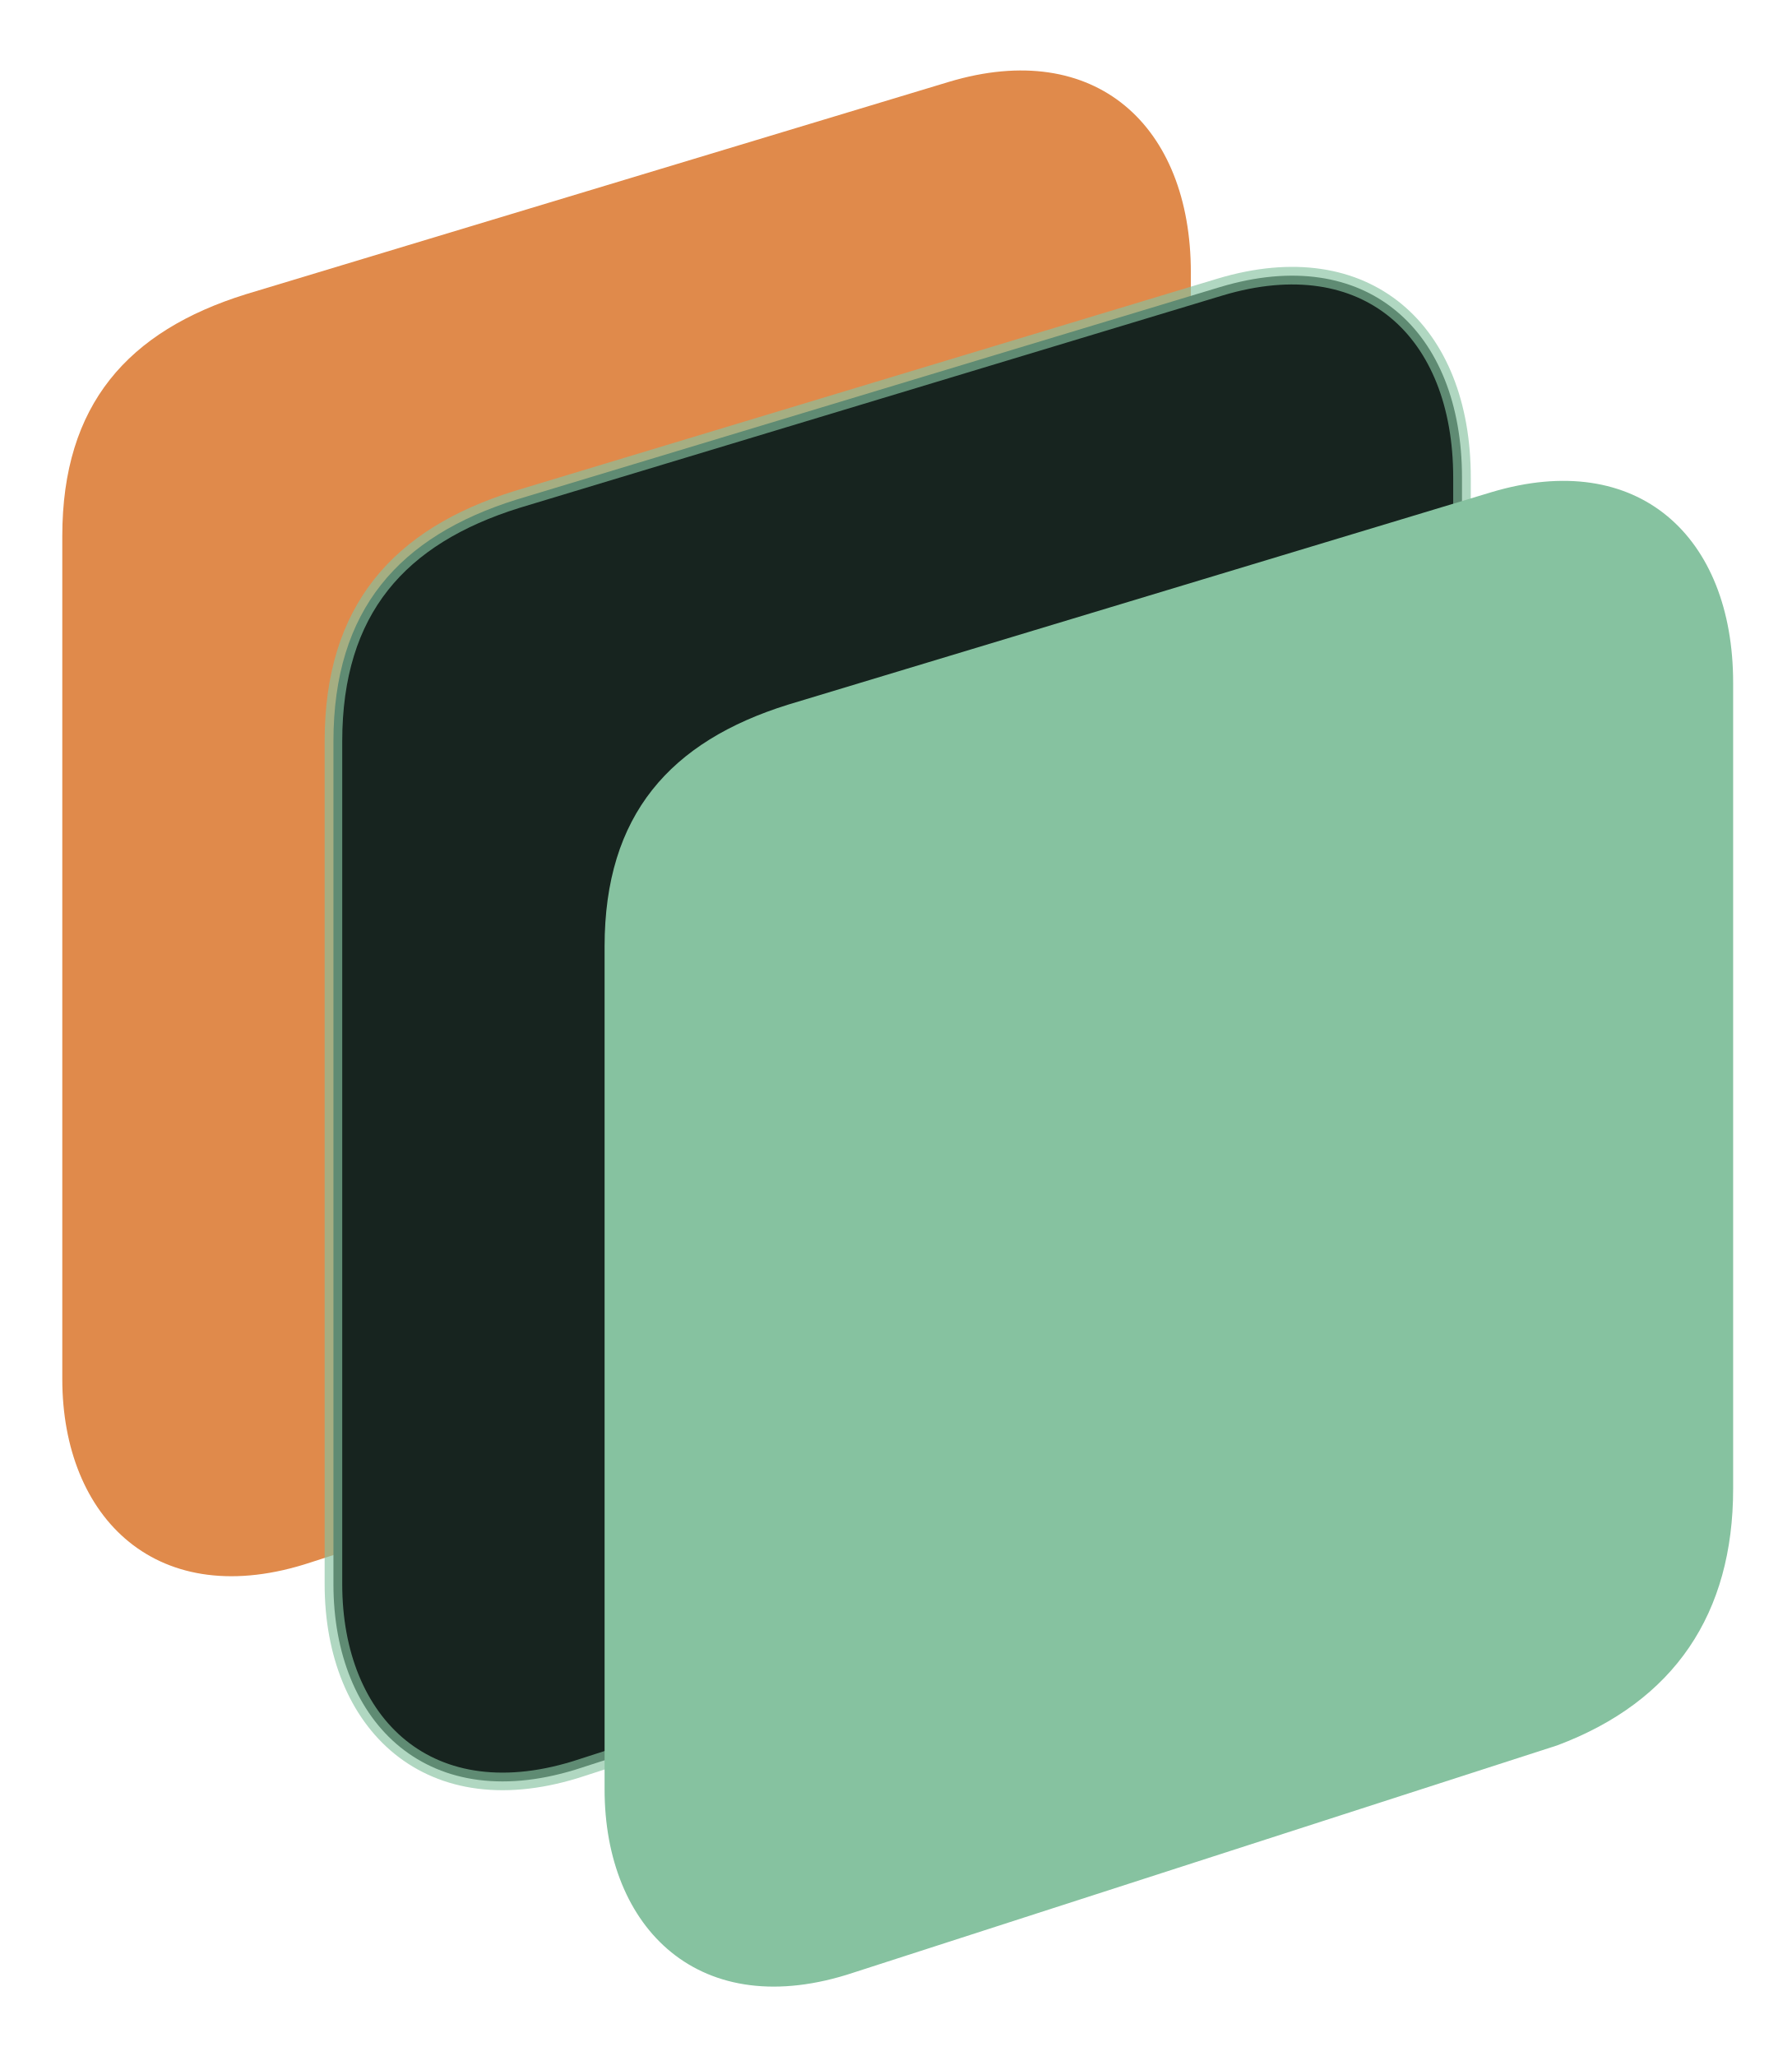
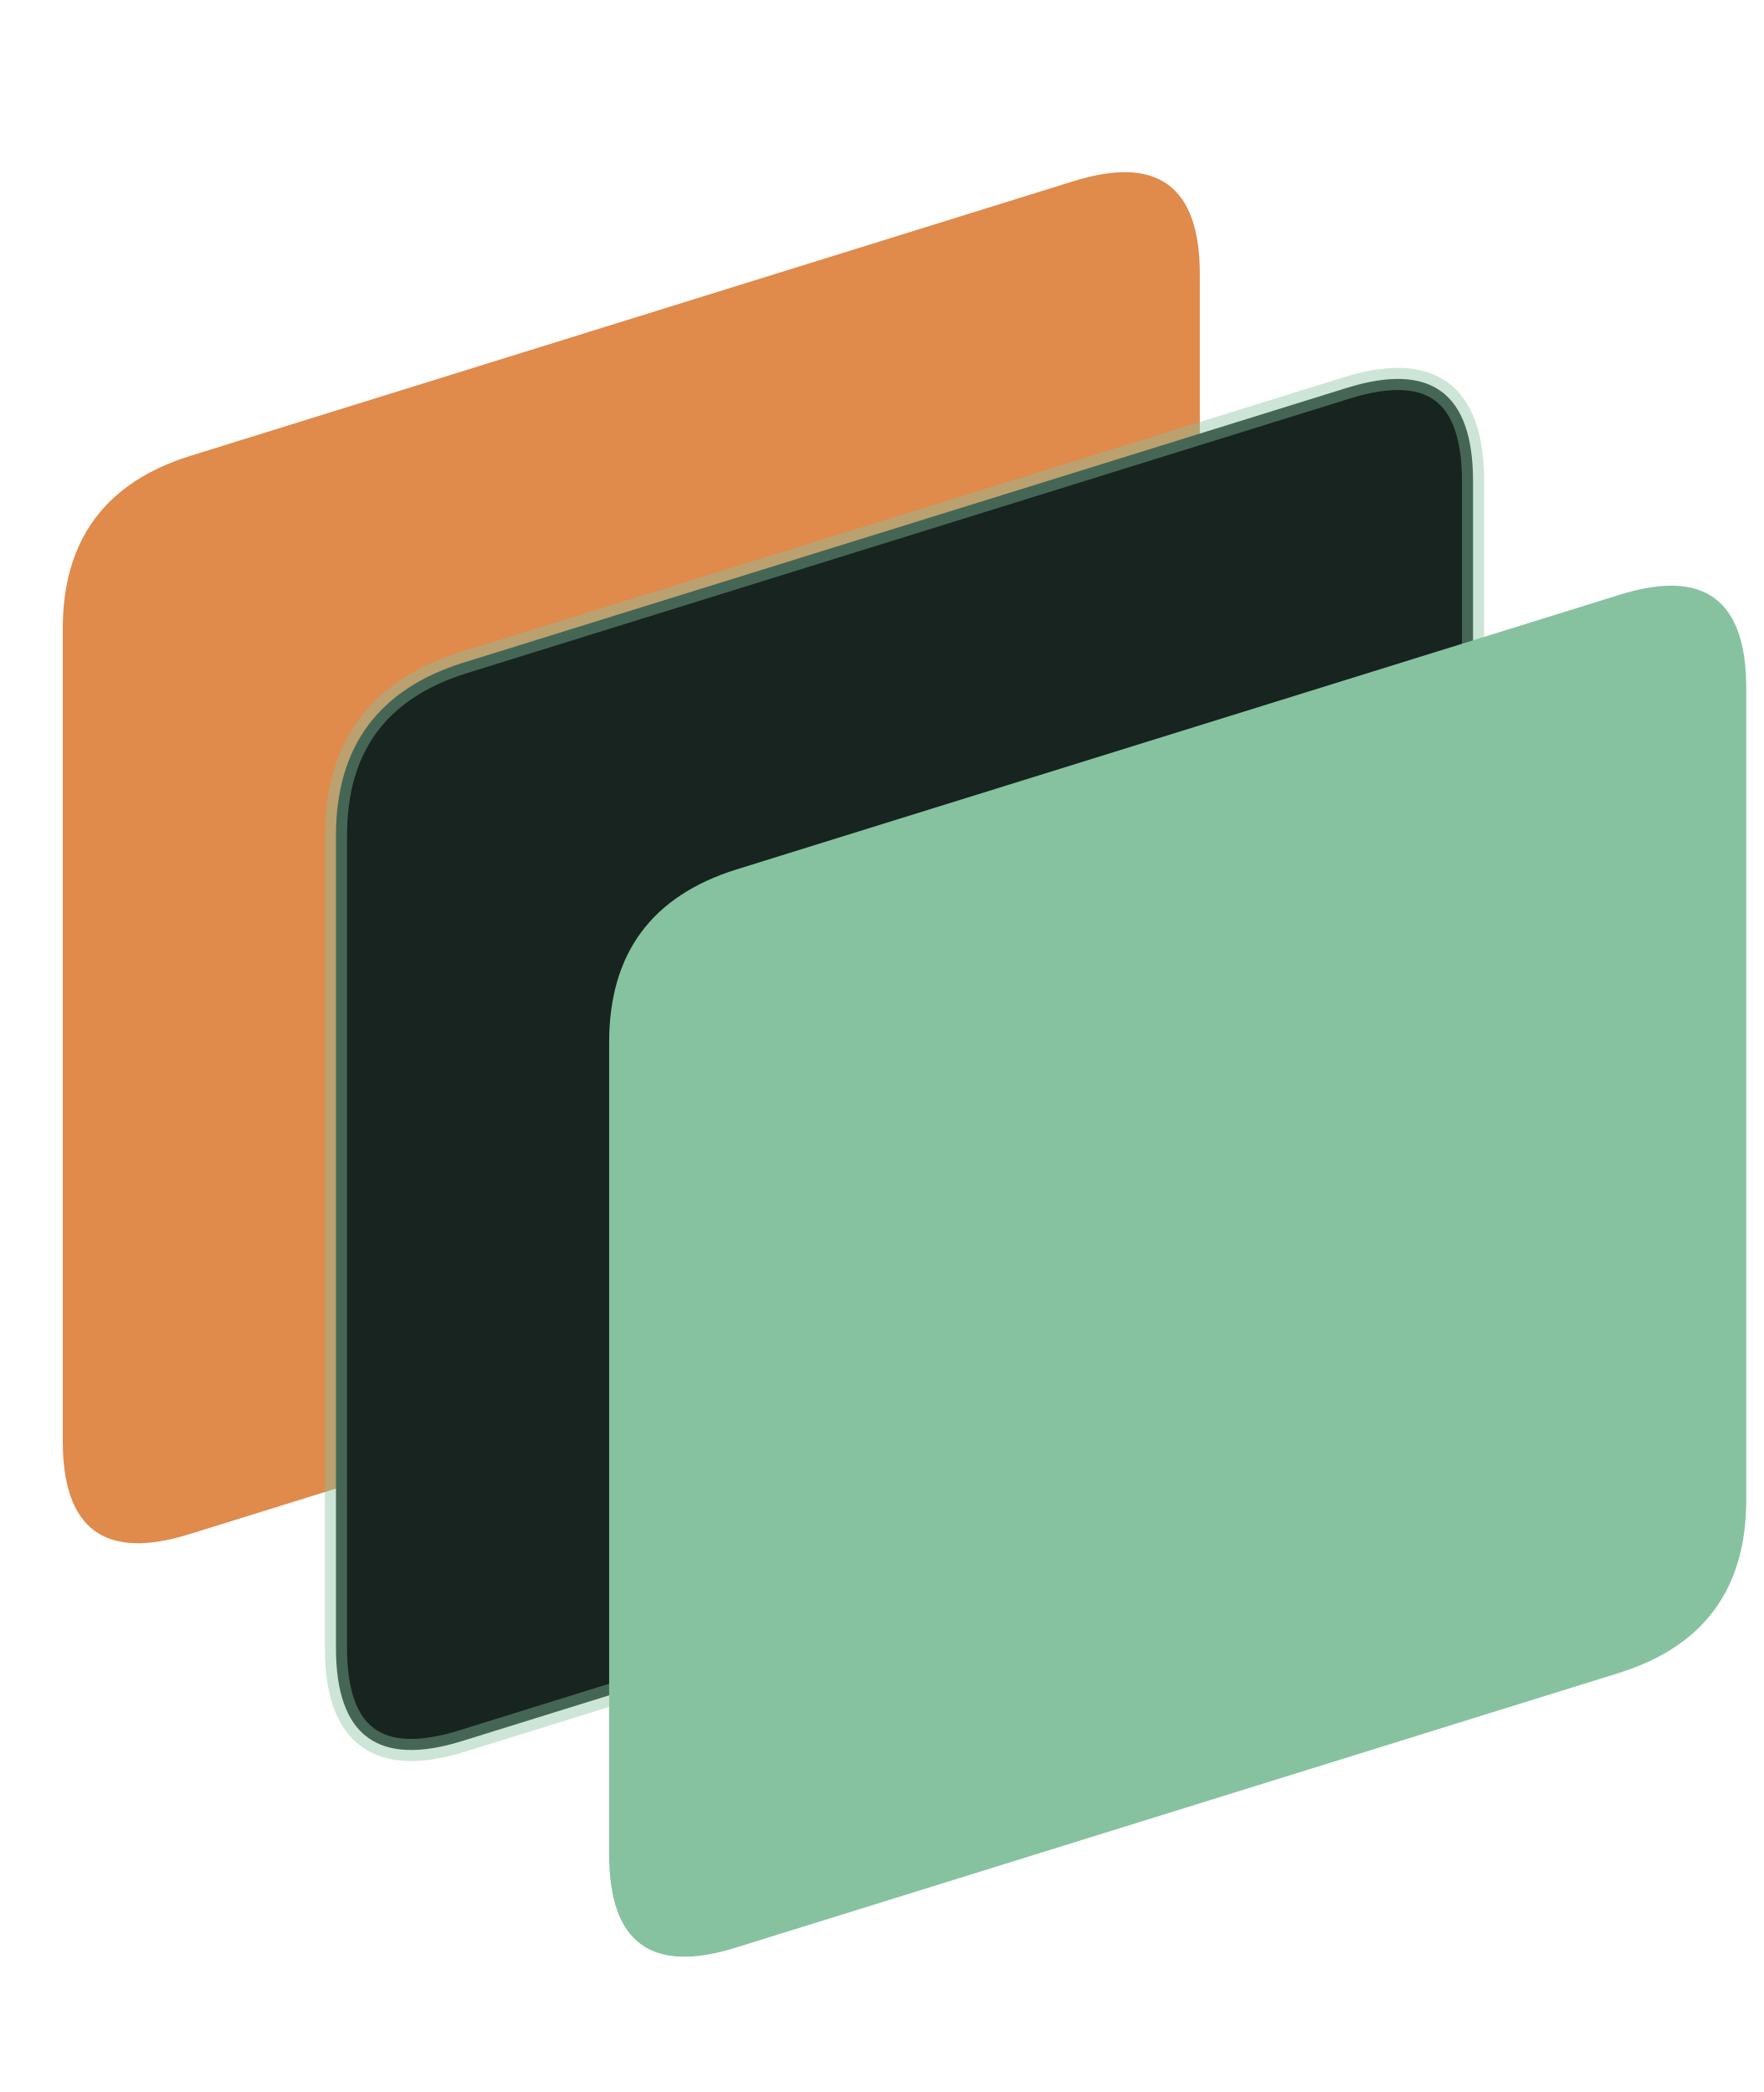
- <svg xmlns="http://www.w3.org/2000/svg" viewBox="24 20 176 202" width="176" height="202" role="img" aria-label="Gridec symbol">
+ <svg xmlns="http://www.w3.org/2000/svg" viewBox="24 20 172 204" width="172" height="204" role="img" aria-label="Gridec symbol">
  <g transform="translate(15 23) scale(0.72)">
-     <path d="M 21 53 C 21 35 30 25 46 20 L 142 -9 C 162 -15 175 -3 175 17 L 175 127 C 175 144 167 156 151 162 L 55 193 C 34 200 21 187 21 168 Z" transform="translate(0 16)" fill="#E08A4B" />
-     <path d="M 21 53 C 21 35 30 25 46 20 L 142 -9 C 162 -15 175 -3 175 17 L 175 127 C 175 144 167 156 151 162 L 55 193 C 34 200 21 187 21 168 Z" transform="translate(37 44)" fill="#17241F" stroke="#86C2A0" stroke-opacity="0.65" stroke-width="2.4" stroke-linejoin="round" />
-     <path d="M 21 53 C 21 35 30 25 46 20 L 142 -9 C 162 -15 175 -3 175 17 L 175 127 C 175 144 167 156 151 162 L 55 193 C 34 200 21 187 21 168 Z" transform="translate(74 72)" fill="#86C2A0" />
+     <path d="M 21 65 Q 21 47 38.2 41.6 L 157.8 4.4 Q 175 -1 175 17 L 175 127 Q 175 145 157.8 150.4 L 38.2 187.6 Q 21 193 21 175 Z" transform="translate(0 16)" fill="#E08A4B" />
+     <path d="M 21 65 Q 21 47 38.2 41.6 L 157.8 4.4 Q 175 -1 175 17 L 175 127 Q 175 145 157.8 150.4 L 38.2 187.6 Q 21 193 21 175 Z" transform="translate(37 44)" fill="#17241F" stroke="#86C2A0" stroke-opacity="0.42" stroke-width="3.0" stroke-linejoin="round" />
+     <path d="M 21 65 Q 21 47 38.2 41.6 L 157.8 4.4 Q 175 -1 175 17 L 175 127 Q 175 145 157.8 150.4 L 38.2 187.6 Q 21 193 21 175 Z" transform="translate(74 72)" fill="#86C2A0" />
  </g>
</svg>
